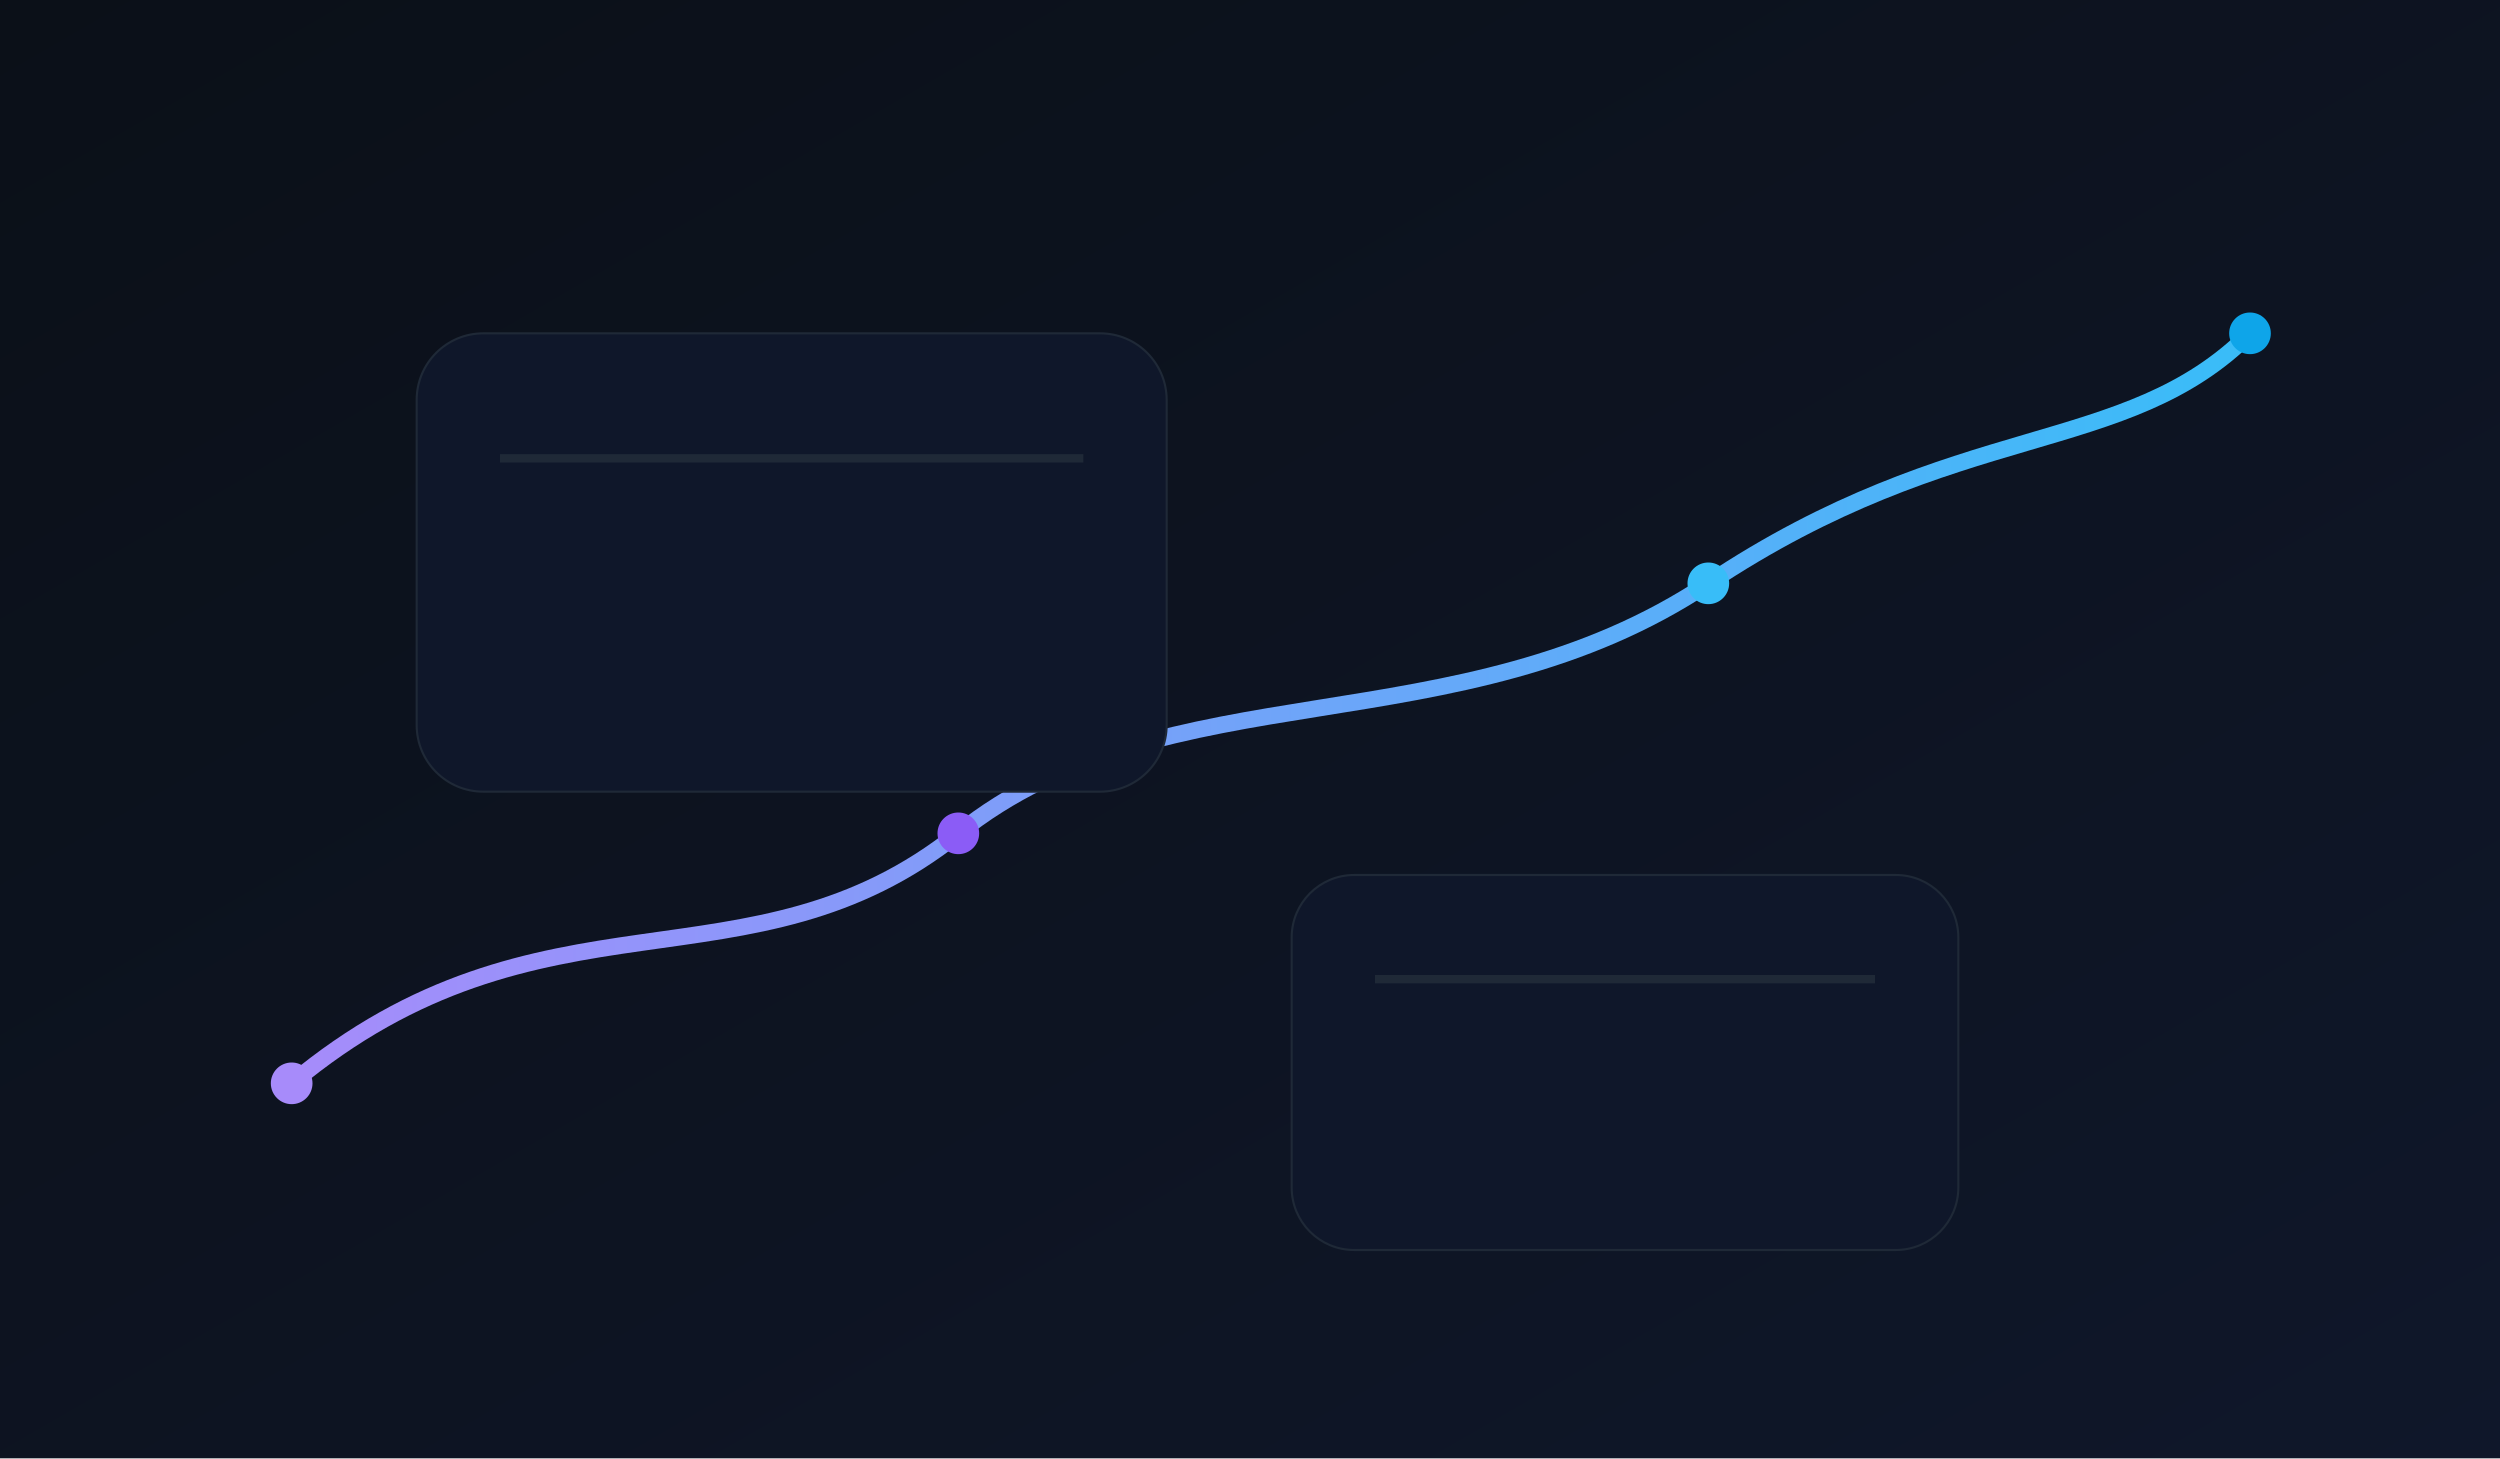
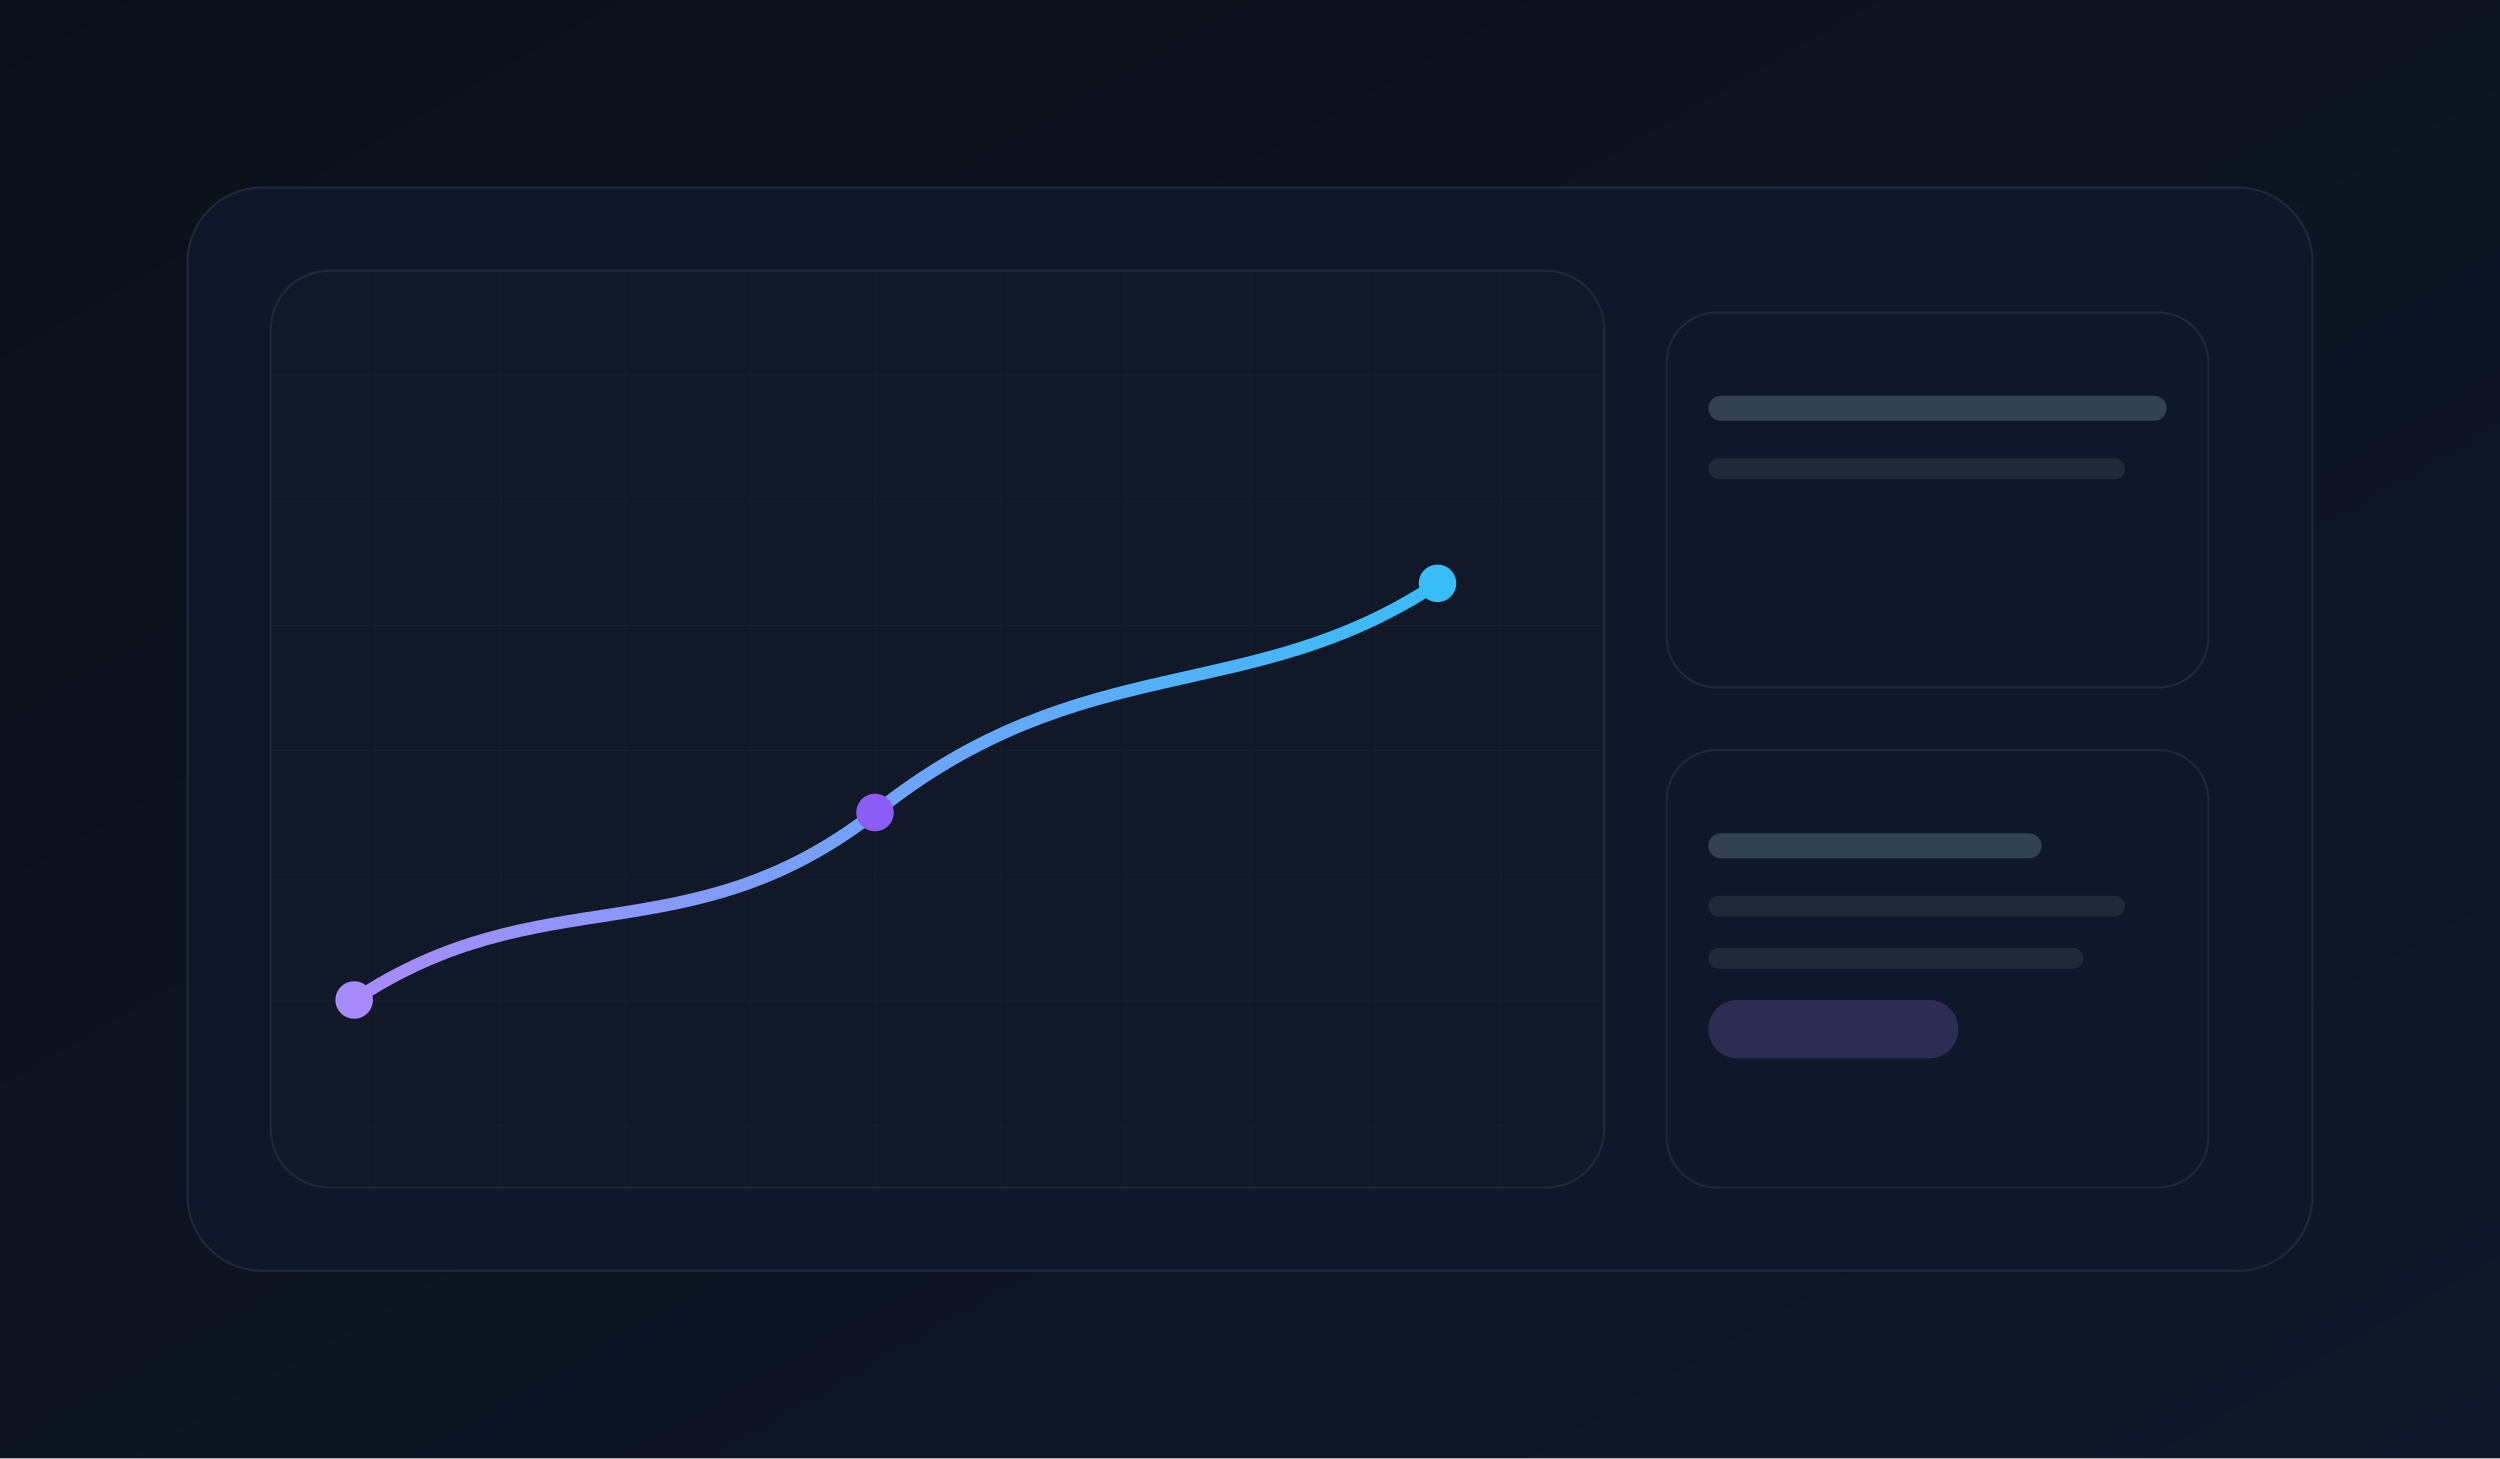
<svg xmlns="http://www.w3.org/2000/svg" width="1200" height="700" viewBox="0 0 1200 700" fill="none">
  <defs>
    <linearGradient id="bg" x1="0" y1="0" x2="1" y2="1">
      <stop offset="0%" stop-color="#0B1018" />
      <stop offset="100%" stop-color="#0F172A" />
    </linearGradient>
    <linearGradient id="route" x1="0" y1="0" x2="1" y2="0">
      <stop offset="0%" stop-color="#A78BFA" />
      <stop offset="100%" stop-color="#38BDF8" />
    </linearGradient>
+     <pattern id="grid" width="60" height="60" patternUnits="userSpaceOnUse">
+       <path d="M60 0H0V60" fill="none" stroke="#1F2937" stroke-width="1" />
+     </pattern>
  </defs>
  <rect width="1200" height="700" fill="url(#bg)" />
-   <path d="M140 520 C 260 420 360 480 460 400 C 560 320 700 360 820 280 C 940 200 1020 220 1080 160" stroke="url(#route)" stroke-width="8" fill="none" />
-   <circle cx="140" cy="520" r="10" fill="#A78BFA" />
-   <circle cx="460" cy="400" r="10" fill="#8B5CF6" />
-   <circle cx="820" cy="280" r="10" fill="#38BDF8" />
-   <circle cx="1080" cy="160" r="10" fill="#0EA5E9" />
-   <rect x="200" y="160" width="360" height="220" rx="32" fill="#0F172A" stroke="#1F2937" />
-   <rect x="620" y="420" width="320" height="180" rx="30" fill="#0F172A" stroke="#1F2937" />
-   <path d="M240 220H520" stroke="#1F2937" stroke-width="4" />
-   <path d="M660 470H900" stroke="#1F2937" stroke-width="4" />
+   <rect x="90" y="90" width="1020" height="520" rx="36" fill="#0F172A" stroke="#1F2937" />
+   <rect x="130" y="130" width="640" height="440" rx="28" fill="#111827" stroke="#1F2937" />
+   <rect x="130" y="130" width="640" height="440" rx="28" fill="url(#grid)" opacity="0.4" />
+   <path d="M170 480 C 260 420 330 460 420 390 C 520 310 600 340 690 280" stroke="url(#route)" stroke-width="6" fill="none" />
+   <circle cx="170" cy="480" r="9" fill="#A78BFA" />
+   <circle cx="420" cy="390" r="9" fill="#8B5CF6" />
+   <circle cx="690" cy="280" r="9" fill="#38BDF8" />
+   <rect x="800" y="150" width="260" height="180" rx="24" fill="#0F172A" stroke="#1F2937" />
+   <rect x="820" y="190" width="220" height="12" rx="6" fill="#334155" />
+   <rect x="820" y="220" width="200" height="10" rx="5" fill="#1F2937" />
+   <rect x="800" y="360" width="260" height="210" rx="24" fill="#0F172A" stroke="#1F2937" />
+   <rect x="820" y="400" width="160" height="12" rx="6" fill="#334155" />
+   <rect x="820" y="430" width="200" height="10" rx="5" fill="#1F2937" />
+   <rect x="820" y="455" width="180" height="10" rx="5" fill="#1F2937" />
+   <rect x="820" y="480" width="120" height="28" rx="14" fill="#A78BFA" fill-opacity="0.2" />
</svg>
